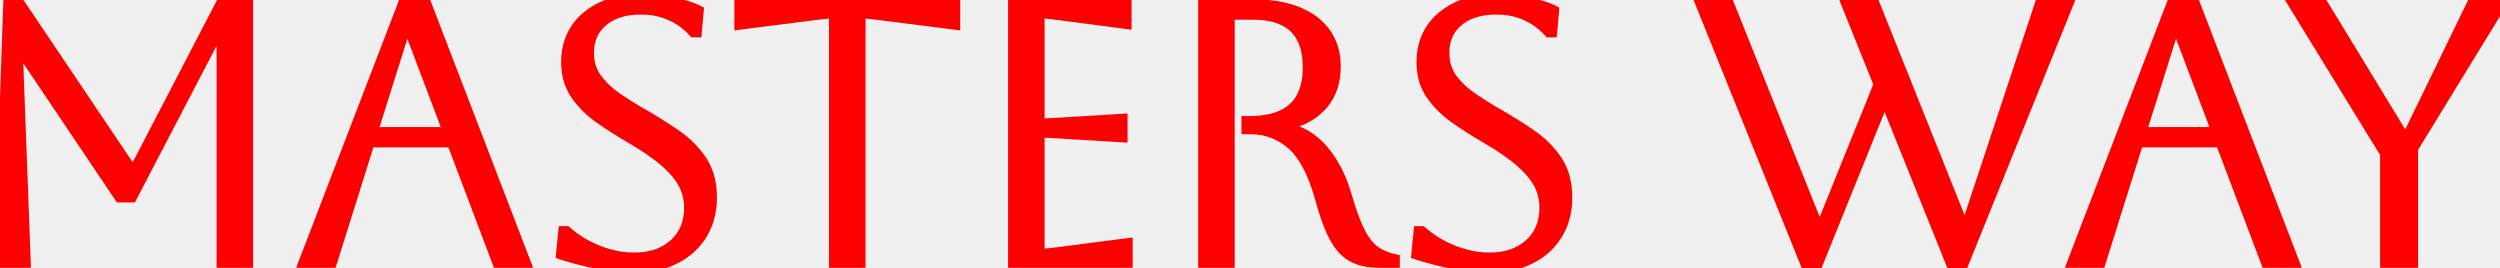
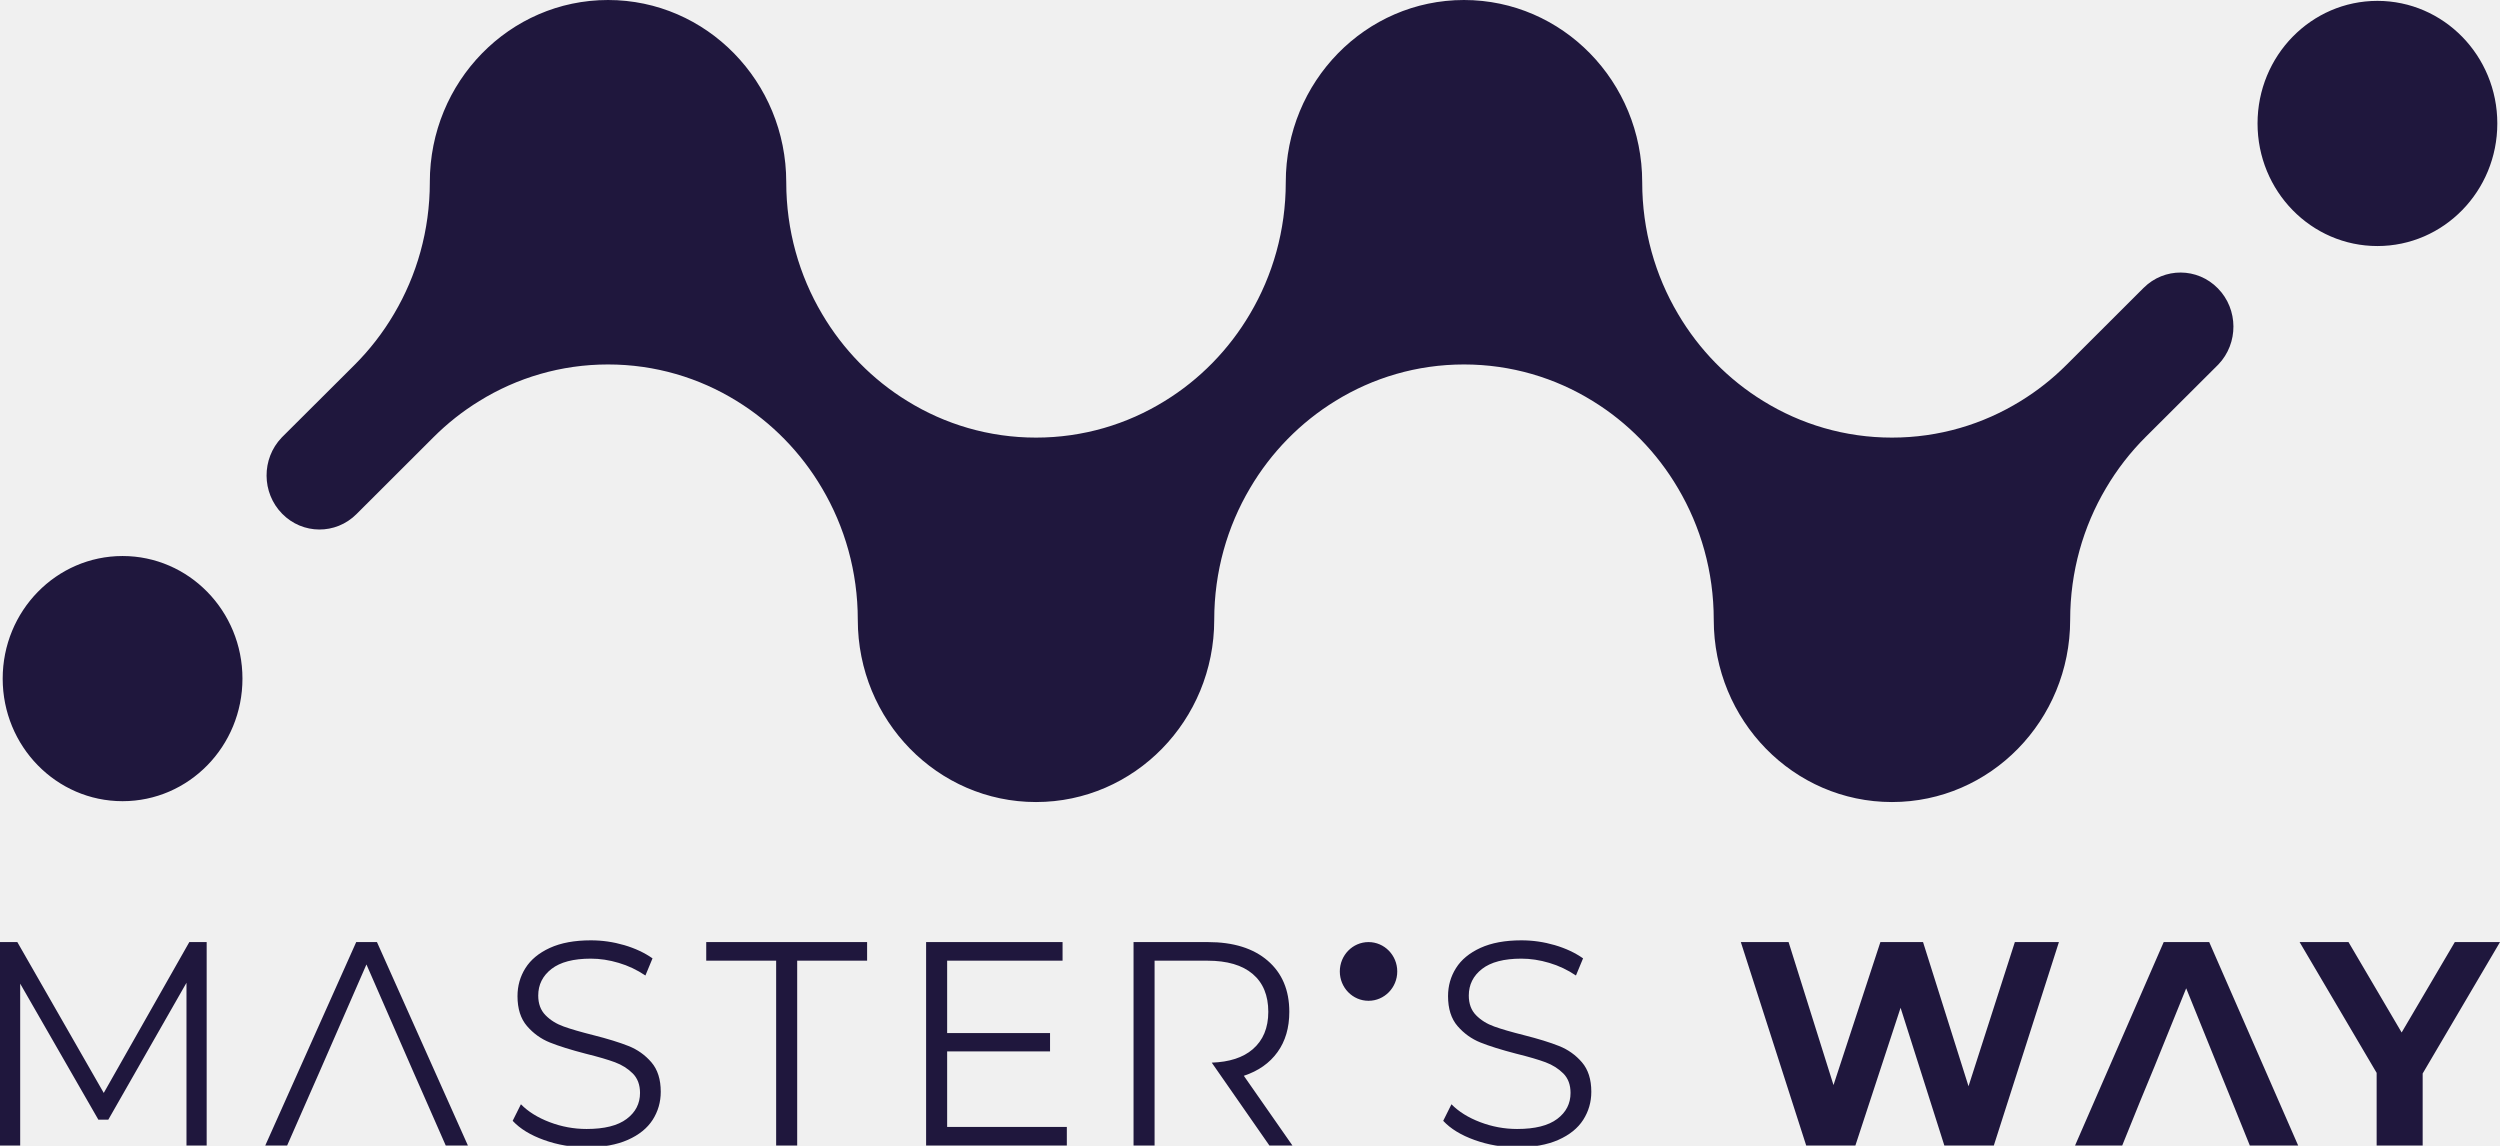
- <svg xmlns="http://www.w3.org/2000/svg" width="204.39" height="21.84" viewBox="0 0 204.39 21.84">
-   <g id="svgGroup" stroke-linecap="round" fill-rule="evenodd" font-size="9pt" stroke="#ff0000" stroke-width="0.25mm" fill="#ff0000" style="stroke:#ff0000;stroke-width:0.25mm;fill:#ff0000">
-     <path d="M 147.78 21.84 L 139.14 0.42 L 141.33 0.42 L 148.68 18.78 L 148.86 18.78 L 153.66 6.9 L 151.05 0.42 L 153.24 0.42 L 160.56 18.72 L 160.74 18.72 L 166.8 0.42 L 168.99 0.42 L 160.35 21.84 L 159.69 21.84 L 154.08 7.89 L 148.44 21.84 L 147.78 21.84 Z M 18.06 0.42 L 20.22 0.42 L 20.22 21.42 L 18.18 21.42 L 18.18 2.16 L 18 2.16 L 10.74 16.08 L 9.81 16.08 L 1.56 3.81 L 1.38 3.81 L 2.04 21.42 L 0 21.42 L 0.75 0 L 1.35 0 L 10.8 14.04 L 10.98 14.04 L 18.06 0.42 Z M 98.43 21.42 L 98.43 0.42 L 102.45 0.42 A 12.279 12.279 0 0 1 104.298 0.55 Q 105.297 0.703 106.106 1.033 A 5.597 5.597 0 0 1 107.385 1.755 A 4.309 4.309 0 0 1 109.113 4.907 A 6.055 6.055 0 0 1 109.14 5.49 A 5.193 5.193 0 0 1 108.934 6.985 A 4.167 4.167 0 0 1 108.045 8.58 Q 107.014 9.738 105.118 10.178 A 8.742 8.742 0 0 1 104.88 10.23 L 104.88 10.41 Q 106.86 10.8 108.12 12.27 A 8.913 8.913 0 0 1 109.502 14.497 A 11.404 11.404 0 0 1 110.01 15.9 A 30.122 30.122 0 0 0 110.365 17.051 Q 110.753 18.222 111.135 18.975 A 6.373 6.373 0 0 0 111.521 19.641 Q 111.738 19.964 111.97 20.205 A 2.804 2.804 0 0 0 112.365 20.55 A 4.102 4.102 0 0 0 113.361 21.064 A 5.158 5.158 0 0 0 113.97 21.24 L 113.97 21.42 L 112.74 21.42 A 5.967 5.967 0 0 1 111.818 21.353 Q 111.1 21.24 110.565 20.94 A 3.132 3.132 0 0 1 109.754 20.273 Q 109.473 19.955 109.231 19.539 A 5.903 5.903 0 0 1 109.11 19.32 Q 108.51 18.18 107.97 16.17 A 16.086 16.086 0 0 0 107.436 14.574 Q 106.695 12.717 105.66 11.79 A 5.021 5.021 0 0 0 102.406 10.505 A 6.46 6.46 0 0 0 102.15 10.5 L 101.97 10.5 L 101.97 9.96 L 102.15 9.96 Q 106.249 9.96 106.869 6.763 A 6.529 6.529 0 0 0 106.98 5.52 Q 106.98 2.027 104.098 1.319 A 6.932 6.932 0 0 0 102.45 1.14 L 100.47 1.14 L 100.47 21.42 L 98.43 21.42 Z M 92.13 21.42 L 82.89 21.42 L 82.89 0.42 L 92.04 0.42 L 92.04 1.89 L 86.79 1.2 A 49.798 49.798 0 0 0 86.229 1.13 Q 85.467 1.039 85.079 1.023 A 3.673 3.673 0 0 0 84.93 1.02 L 84.93 10.17 A 6.687 6.687 0 0 0 85.114 10.167 Q 85.558 10.154 86.606 10.091 A 168.949 168.949 0 0 0 86.79 10.08 L 91.71 9.78 L 91.71 11.16 L 86.79 10.86 A 146.704 146.704 0 0 0 86.277 10.829 Q 85.328 10.775 84.985 10.77 A 4.36 4.36 0 0 0 84.93 10.77 L 84.93 20.82 A 5.393 5.393 0 0 0 85.249 20.809 Q 85.781 20.777 86.728 20.652 A 50.386 50.386 0 0 0 86.82 20.64 L 92.13 19.95 L 92.13 21.42 Z M 45.93 20.76 L 46.11 18.96 L 46.29 18.96 Q 47.46 19.98 48.93 20.55 A 8.376 8.376 0 0 0 50.914 21.062 A 7.4 7.4 0 0 0 51.84 21.12 A 6.021 6.021 0 0 0 53.288 20.955 A 4.272 4.272 0 0 0 55.14 19.995 Q 56.4 18.87 56.4 16.98 Q 56.4 15.93 55.935 15.03 A 4.825 4.825 0 0 0 55.436 14.265 Q 55.163 13.919 54.805 13.568 A 9.723 9.723 0 0 0 54.405 13.2 Q 53.34 12.27 51.48 11.19 Q 50.19 10.44 49.02 9.615 A 7.834 7.834 0 0 1 47.501 8.226 A 7.115 7.115 0 0 1 47.1 7.695 A 4.257 4.257 0 0 1 46.406 5.874 A 5.588 5.588 0 0 1 46.35 5.07 A 5.1 5.1 0 0 1 46.655 3.274 A 4.496 4.496 0 0 1 48 1.395 A 5.698 5.698 0 0 1 50.401 0.213 Q 51.295 0 52.35 0 A 12.946 12.946 0 0 1 53.838 0.09 A 16.395 16.395 0 0 1 54.93 0.255 Q 56.263 0.501 57.008 0.873 A 3.587 3.587 0 0 1 57.06 0.9 L 56.91 2.58 L 56.73 2.58 A 5.636 5.636 0 0 0 52.619 0.725 A 7.462 7.462 0 0 0 52.35 0.72 Q 50.62 0.72 49.499 1.512 A 3.767 3.767 0 0 0 49.26 1.695 Q 48.09 2.67 48.09 4.32 A 3.922 3.922 0 0 0 48.241 5.431 A 3.246 3.246 0 0 0 48.735 6.435 A 6.46 6.46 0 0 0 49.799 7.567 A 7.894 7.894 0 0 0 50.4 8.025 A 27.701 27.701 0 0 0 52.157 9.141 A 31.252 31.252 0 0 0 52.59 9.39 Q 53.94 10.17 55.215 11.04 Q 56.49 11.91 57.315 13.125 A 4.611 4.611 0 0 1 57.993 14.735 Q 58.131 15.357 58.139 16.074 A 8.011 8.011 0 0 1 58.14 16.17 A 6.127 6.127 0 0 1 57.926 17.818 A 5.121 5.121 0 0 1 57.36 19.125 A 5.296 5.296 0 0 1 55.331 21.028 A 6.364 6.364 0 0 1 55.155 21.12 A 6.597 6.597 0 0 1 53.192 21.739 A 8.694 8.694 0 0 1 51.84 21.84 A 11.828 11.828 0 0 1 50.796 21.79 Q 50.236 21.741 49.607 21.641 A 22.936 22.936 0 0 1 49.02 21.54 A 24.346 24.346 0 0 1 46.3 20.877 A 22.208 22.208 0 0 1 45.93 20.76 Z M 115.86 20.76 L 116.04 18.96 L 116.22 18.96 Q 117.39 19.98 118.86 20.55 A 8.376 8.376 0 0 0 120.844 21.062 A 7.4 7.4 0 0 0 121.77 21.12 A 6.021 6.021 0 0 0 123.218 20.955 A 4.272 4.272 0 0 0 125.07 19.995 Q 126.33 18.87 126.33 16.98 Q 126.33 15.93 125.865 15.03 A 4.825 4.825 0 0 0 125.366 14.265 Q 125.093 13.919 124.735 13.568 A 9.723 9.723 0 0 0 124.335 13.2 Q 123.27 12.27 121.41 11.19 Q 120.12 10.44 118.95 9.615 A 7.834 7.834 0 0 1 117.431 8.226 A 7.115 7.115 0 0 1 117.03 7.695 A 4.257 4.257 0 0 1 116.336 5.874 A 5.588 5.588 0 0 1 116.28 5.07 A 5.1 5.1 0 0 1 116.585 3.274 A 4.496 4.496 0 0 1 117.93 1.395 A 5.698 5.698 0 0 1 120.331 0.213 Q 121.225 0 122.28 0 A 12.946 12.946 0 0 1 123.768 0.09 A 16.395 16.395 0 0 1 124.86 0.255 Q 126.193 0.501 126.938 0.873 A 3.587 3.587 0 0 1 126.99 0.9 L 126.84 2.58 L 126.66 2.58 A 5.636 5.636 0 0 0 122.549 0.725 A 7.462 7.462 0 0 0 122.28 0.72 Q 120.55 0.72 119.429 1.512 A 3.767 3.767 0 0 0 119.19 1.695 Q 118.02 2.67 118.02 4.32 A 3.922 3.922 0 0 0 118.171 5.431 A 3.246 3.246 0 0 0 118.665 6.435 A 6.46 6.46 0 0 0 119.729 7.567 A 7.894 7.894 0 0 0 120.33 8.025 A 27.701 27.701 0 0 0 122.087 9.141 A 31.252 31.252 0 0 0 122.52 9.39 Q 123.87 10.17 125.145 11.04 Q 126.42 11.91 127.245 13.125 A 4.611 4.611 0 0 1 127.923 14.735 Q 128.061 15.357 128.069 16.074 A 8.011 8.011 0 0 1 128.07 16.17 A 6.127 6.127 0 0 1 127.856 17.818 A 5.121 5.121 0 0 1 127.29 19.125 A 5.296 5.296 0 0 1 125.261 21.028 A 6.364 6.364 0 0 1 125.085 21.12 A 6.597 6.597 0 0 1 123.122 21.739 A 8.694 8.694 0 0 1 121.77 21.84 A 11.828 11.828 0 0 1 120.726 21.79 Q 120.166 21.741 119.537 21.641 A 22.936 22.936 0 0 1 118.95 21.54 A 24.346 24.346 0 0 1 116.23 20.877 A 22.208 22.208 0 0 1 115.86 20.76 Z M 70.29 21.42 L 68.25 21.42 L 68.25 1.02 A 4.192 4.192 0 0 0 68.007 1.029 Q 67.612 1.052 66.874 1.14 A 58.316 58.316 0 0 0 66.39 1.2 L 60.51 1.95 L 60.51 0.42 L 78.03 0.42 L 78.03 1.95 L 72.15 1.2 A 56.032 56.032 0 0 0 71.579 1.13 Q 70.642 1.02 70.29 1.02 L 70.29 21.42 Z M 27.09 21.42 L 24.9 21.42 L 32.97 0.42 L 34.83 0.42 L 42.9 21.42 L 40.71 21.42 L 36.99 11.58 L 30.18 11.58 L 27.09 21.42 Z M 171.69 21.42 L 169.5 21.42 L 177.57 0.42 L 179.43 0.42 L 187.5 21.42 L 185.31 21.42 L 181.59 11.58 L 174.78 11.58 L 171.69 21.42 Z M 197.22 21.42 L 195.06 21.42 L 195.06 12.54 L 187.62 0.42 L 189.9 0.42 L 196.59 11.4 L 196.77 11.4 L 202.11 0.42 L 204.39 0.42 L 197.22 12.12 L 197.22 21.42 Z M 33.36 1.98 L 33.18 1.98 L 30.39 10.86 L 36.72 10.86 L 33.36 1.98 Z M 177.96 1.98 L 177.78 1.98 L 174.99 10.86 L 181.32 10.86 L 177.96 1.98 Z" vector-effect="non-scaling-stroke" />
+ <svg xmlns="http://www.w3.org/2000/svg" width="120" height="55" viewBox="0 0 120 55" fill="none">
+   <g clip-path="url(#clip0_1268_35363)">
+     <path d="M9.92 45.22V54.986H8.951V47.173L5.199 53.744H4.721L0.969 47.215V54.986H0V45.22H0.832L4.98 52.461L9.087 45.22H9.92V45.22ZM19.881 51.54L17.589 46.294L15.297 51.54L14.928 52.377L13.782 54.986H12.732L17.098 45.22H18.094L22.46 54.986H21.396L20.25 52.377L19.881 51.54H19.881ZM26.116 54.721C25.465 54.488 24.963 54.181 24.608 53.8L25.004 53.005C25.349 53.358 25.809 53.645 26.381 53.863C26.955 54.082 27.546 54.191 28.155 54.191C29.01 54.191 29.652 54.031 30.079 53.709C30.507 53.389 30.721 52.972 30.721 52.461C30.721 52.071 30.604 51.759 30.372 51.526C30.141 51.294 29.856 51.115 29.52 50.989C29.183 50.864 28.715 50.726 28.114 50.578C27.396 50.391 26.823 50.212 26.395 50.04C25.967 49.868 25.601 49.605 25.297 49.252C24.992 48.898 24.84 48.419 24.84 47.815C24.84 47.322 24.967 46.873 25.221 46.469C25.476 46.064 25.867 45.741 26.395 45.499C26.922 45.258 27.577 45.136 28.36 45.136C28.906 45.136 29.44 45.213 29.963 45.366C30.486 45.52 30.938 45.732 31.321 46.001L30.98 46.824C30.579 46.555 30.152 46.352 29.697 46.218C29.242 46.082 28.796 46.015 28.36 46.015C27.523 46.015 26.893 46.181 26.47 46.51C26.047 46.84 25.835 47.266 25.835 47.787C25.835 48.178 25.951 48.492 26.184 48.729C26.416 48.966 26.707 49.148 27.057 49.273C27.407 49.399 27.878 49.535 28.469 49.684C29.169 49.861 29.735 50.036 30.168 50.208C30.6 50.379 30.966 50.641 31.266 50.989C31.566 51.338 31.716 51.809 31.716 52.405C31.716 52.898 31.587 53.346 31.328 53.752C31.068 54.156 30.67 54.477 30.134 54.714C29.597 54.951 28.937 55.07 28.155 55.07C27.445 55.07 26.765 54.954 26.115 54.721L26.116 54.721ZM37.255 46.113H33.899V45.22H41.621V46.113H38.265V54.986H37.255V46.113ZM51.208 54.094V54.986H44.453V45.22H51.003V46.113H45.463V49.587H50.402V50.466H45.463V54.094H51.208H51.208ZM58.164 51.007C59.009 50.977 59.664 50.765 60.127 50.368C60.627 49.941 60.878 49.341 60.878 48.568C60.878 47.778 60.627 47.171 60.127 46.748C59.627 46.325 58.904 46.113 57.958 46.113H55.42V54.986H54.41V45.22H57.985C59.204 45.22 60.159 45.518 60.85 46.113C61.541 46.709 61.887 47.527 61.887 48.568C61.887 49.332 61.699 49.976 61.321 50.5C60.943 51.026 60.405 51.406 59.704 51.638L62.038 54.986H60.932L58.164 51.007L58.164 51.007ZM70.782 54.721C70.131 54.488 69.629 54.181 69.274 53.8L69.67 53.005C70.016 53.358 70.475 53.645 71.048 53.863C71.621 54.082 72.213 54.191 72.821 54.191C73.677 54.191 74.318 54.031 74.746 53.709C75.173 53.389 75.386 52.972 75.386 52.461C75.386 52.071 75.271 51.759 75.039 51.526C74.806 51.294 74.522 51.115 74.186 50.989C73.849 50.864 73.381 50.726 72.781 50.578C72.062 50.391 71.489 50.212 71.061 50.04C70.634 49.868 70.268 49.605 69.962 49.252C69.658 48.898 69.506 48.419 69.506 47.815C69.506 47.322 69.633 46.873 69.888 46.469C70.142 46.064 70.534 45.741 71.061 45.499C71.589 45.258 72.244 45.136 73.026 45.136C73.572 45.136 74.106 45.213 74.629 45.366C75.152 45.52 75.605 45.732 75.987 46.001L75.646 46.824C75.246 46.555 74.818 46.352 74.363 46.218C73.908 46.082 73.463 46.015 73.026 46.015C72.189 46.015 71.559 46.181 71.136 46.51C70.713 46.84 70.502 47.266 70.502 47.787C70.502 48.178 70.618 48.492 70.849 48.729C71.082 48.966 71.372 49.148 71.723 49.273C72.073 49.399 72.544 49.535 73.135 49.684C73.835 49.861 74.402 50.036 74.834 50.208C75.266 50.379 75.632 50.641 75.932 50.989C76.232 51.338 76.383 51.809 76.383 52.405C76.383 52.898 76.253 53.346 75.994 53.752C75.735 54.156 75.336 54.477 74.8 54.714C74.263 54.951 73.603 55.07 72.821 55.07C72.112 55.07 71.431 54.954 70.782 54.721L70.782 54.721ZM98.828 45.22L95.703 54.986H93.329L91.228 48.373L89.058 54.986H86.698L83.56 45.22H85.852L88.008 52.084L90.259 45.22H92.306L94.489 52.14L96.713 45.22H98.828H98.828ZM106.451 51.177L104.937 47.438L103.422 51.177L102.713 52.893L101.866 54.986H99.602L103.858 45.22H106.042L110.312 54.986H107.992L107.147 52.893L106.45 51.177H106.451ZM116.288 51.526V54.986H114.079V51.498L110.381 45.22H112.728L115.279 49.559L117.831 45.22H120L116.289 51.526H116.288ZM67.068 46.63C67.068 45.851 66.45 45.22 65.689 45.22C64.928 45.22 64.311 45.851 64.311 46.63C64.311 47.408 64.928 48.038 65.689 48.038C66.45 48.038 67.068 47.408 67.068 46.63Z" fill="#1F173D" />
+     <path d="M106.46 13.843C105.477 12.837 103.885 12.827 102.89 13.821C102.887 13.823 102.886 13.826 102.883 13.828L99.187 17.518C98.525 18.179 97.789 18.761 96.993 19.249C95.191 20.364 93.074 21.005 90.814 21.005C88.554 21.005 86.437 20.364 84.635 19.249C82.96 18.221 81.549 16.777 80.543 15.065C79.453 13.223 78.826 11.063 78.826 8.747C78.826 3.916 74.996 0 70.271 0C65.547 0 61.717 3.916 61.717 8.747C61.717 11.063 61.09 13.223 60 15.065C58.994 16.777 57.582 18.221 55.907 19.249C54.106 20.364 51.988 21.005 49.729 21.005C47.469 21.005 45.351 20.364 43.55 19.249C41.875 18.221 40.463 16.777 39.457 15.065C38.367 13.223 37.74 11.063 37.74 8.747C37.74 3.916 33.911 0 29.186 0C24.461 0 20.631 3.916 20.631 8.747C20.631 8.748 20.632 8.748 20.632 8.748C20.631 11.064 20.005 13.223 18.914 15.065C18.385 15.966 17.744 16.792 17.011 17.523L13.518 21.005L13.518 21.006C12.546 22.024 12.556 23.651 13.54 24.656C14.523 25.662 16.115 25.672 17.11 24.678C17.113 24.676 17.114 24.673 17.117 24.671L20.813 20.981C21.475 20.32 22.211 19.738 23.007 19.249C24.809 18.134 26.926 17.494 29.186 17.494C31.445 17.494 33.563 18.134 35.364 19.249C37.039 20.278 38.451 21.721 39.457 23.434C40.547 25.276 41.174 27.436 41.174 29.752C41.174 34.583 45.004 38.498 49.729 38.498C54.453 38.498 58.283 34.583 58.283 29.752C58.283 27.436 58.91 25.276 60 23.434C61.006 21.721 62.418 20.278 64.093 19.249C65.894 18.134 68.012 17.494 70.271 17.494C72.531 17.494 74.649 18.134 76.45 19.249C78.125 20.278 79.537 21.721 80.543 23.434C81.633 25.276 82.26 27.436 82.26 29.752C82.26 34.583 86.089 38.498 90.814 38.498C95.539 38.498 99.368 34.583 99.368 29.752C99.368 27.436 99.995 25.276 101.086 23.434C101.615 22.534 102.256 21.707 102.989 20.977L106.482 17.494H106.482C107.454 16.476 107.444 14.848 106.46 13.843H106.46ZM5.883 26.689C2.705 26.689 0.129 29.324 0.129 32.574C0.129 35.823 2.705 38.457 5.883 38.457C9.062 38.457 11.638 35.823 11.638 32.574C11.638 29.324 9.062 26.689 5.883 26.689ZM114.116 0.042C110.937 0.042 108.362 2.676 108.362 5.926C108.362 9.176 110.937 11.81 114.116 11.81C117.294 11.81 119.871 9.176 119.871 5.926C119.871 2.676 117.294 0.042 114.116 0.042Z" fill="#1F173D" />
  </g>
+   <defs>
+     <clipPath id="clip0_1268_35363">
+       <rect width="120" height="55" fill="white" />
+     </clipPath>
+   </defs>
</svg>
